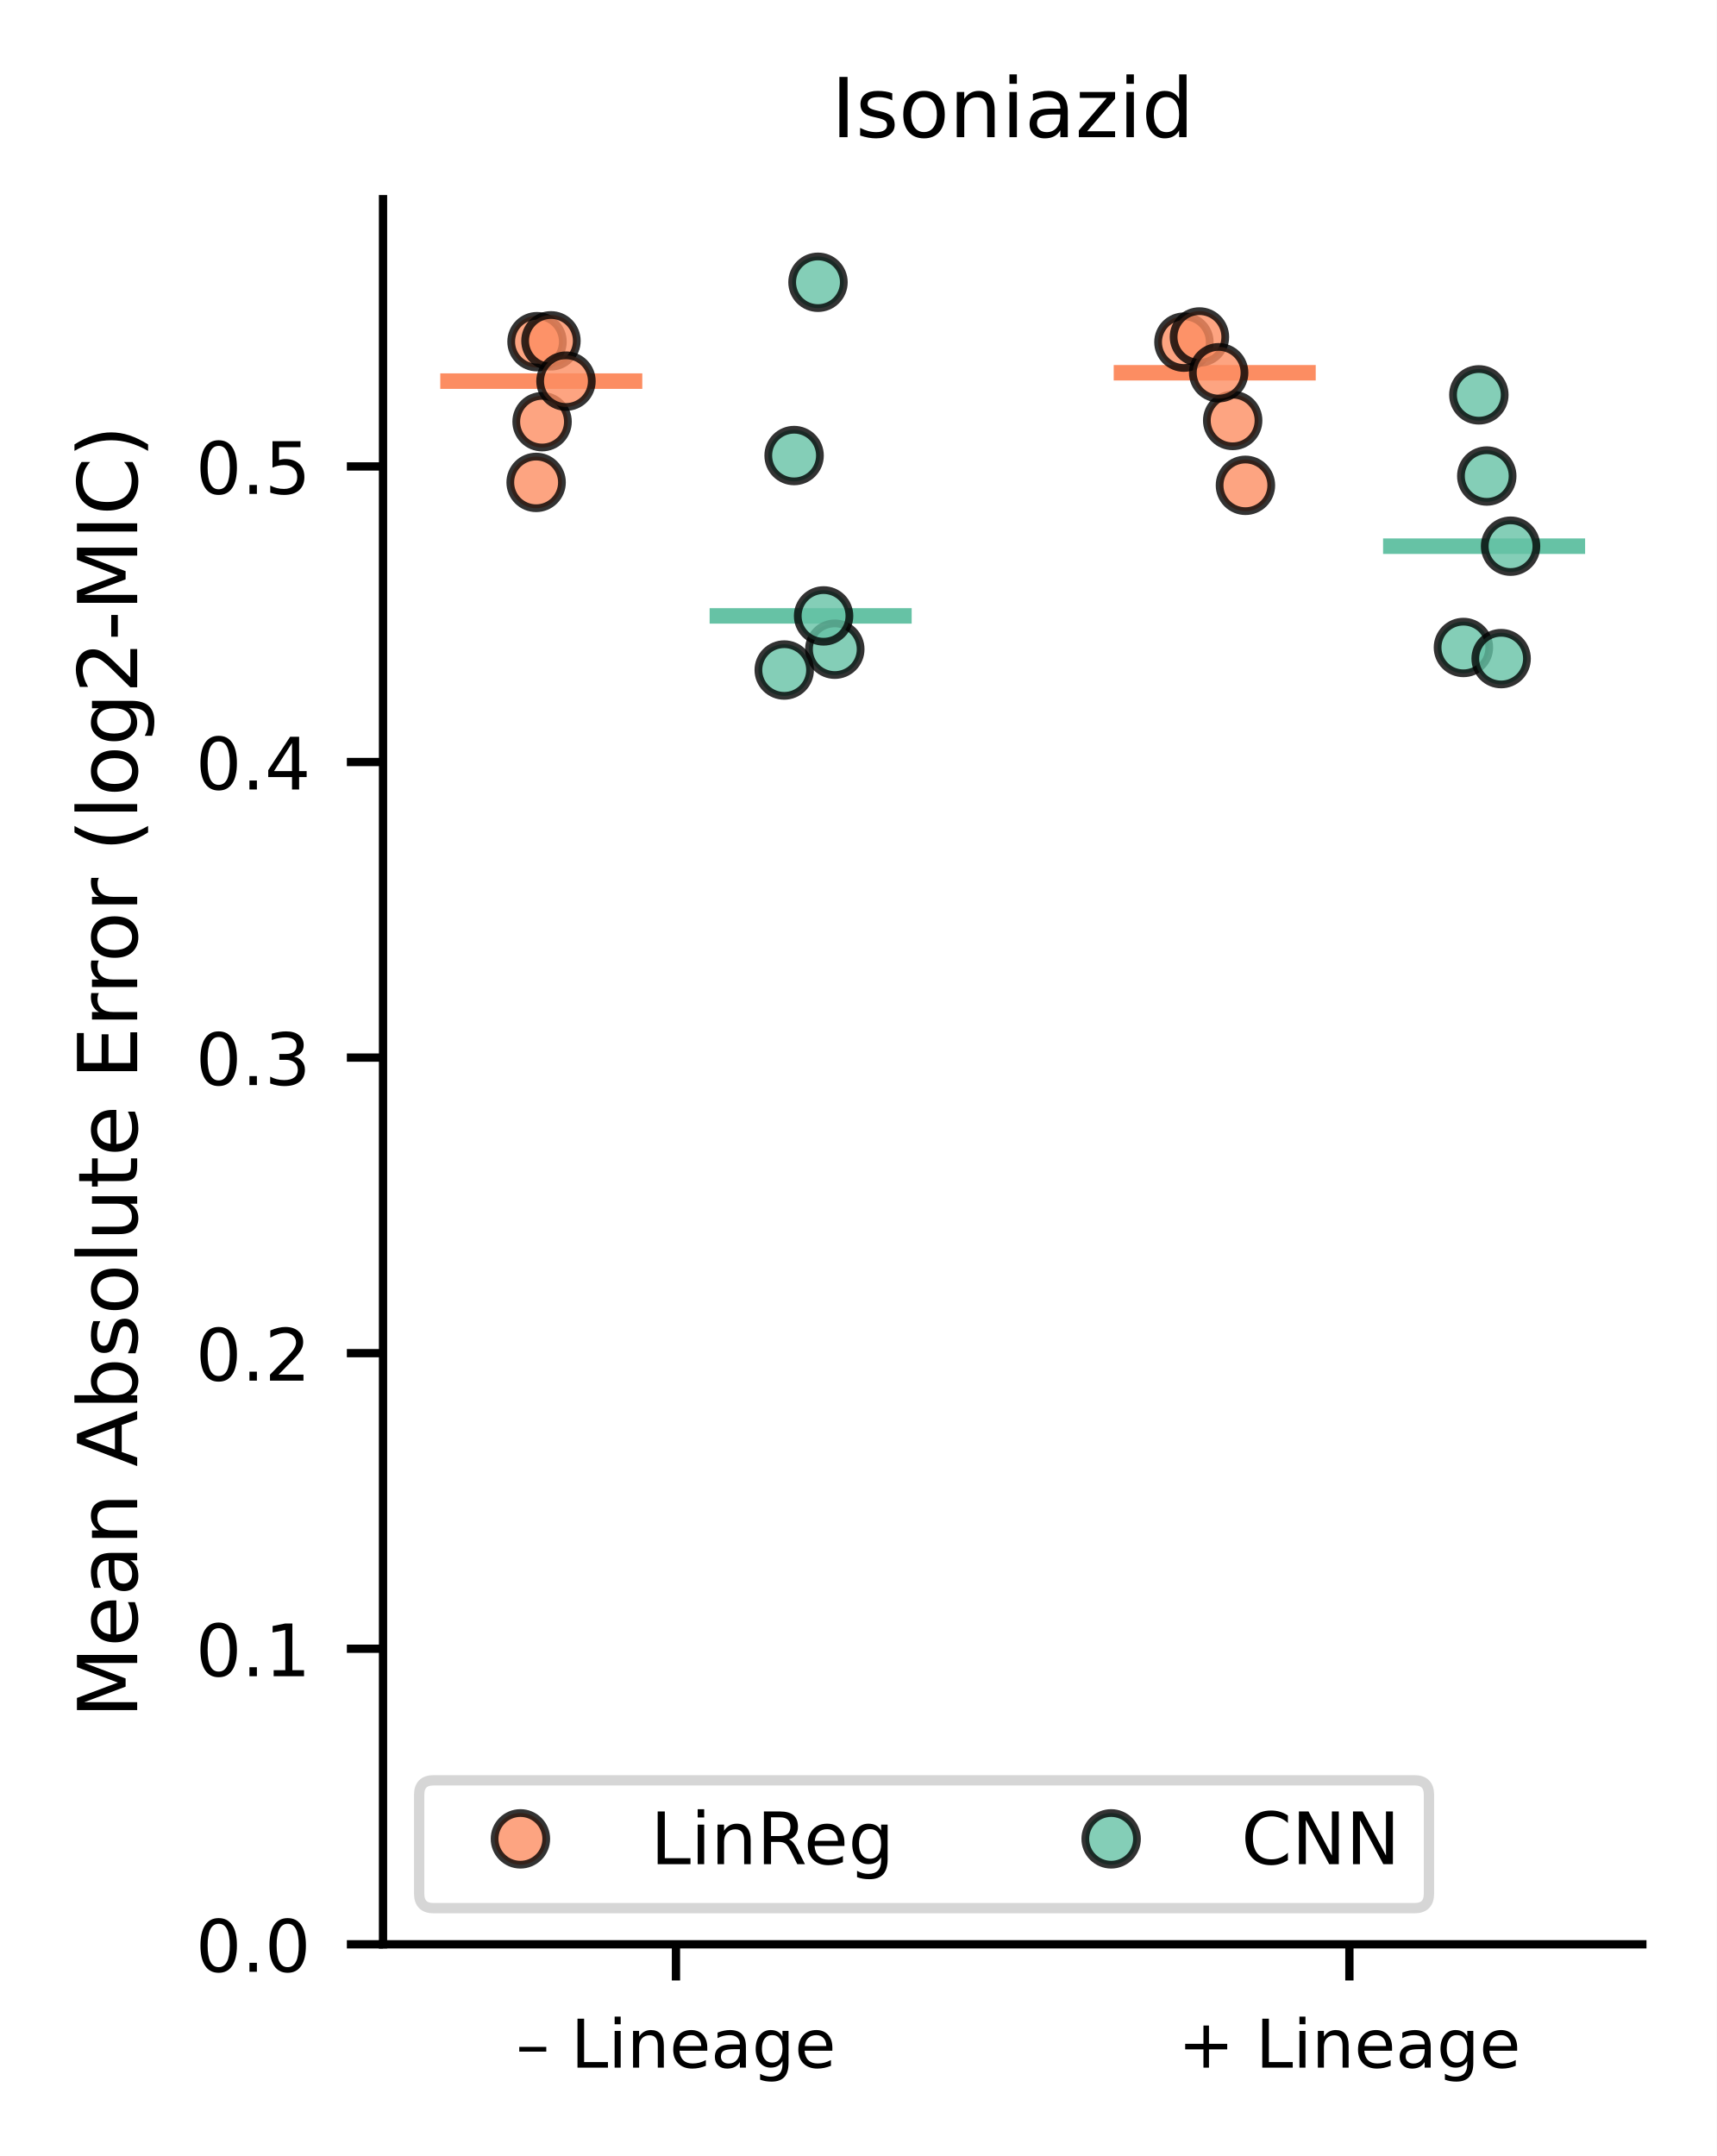
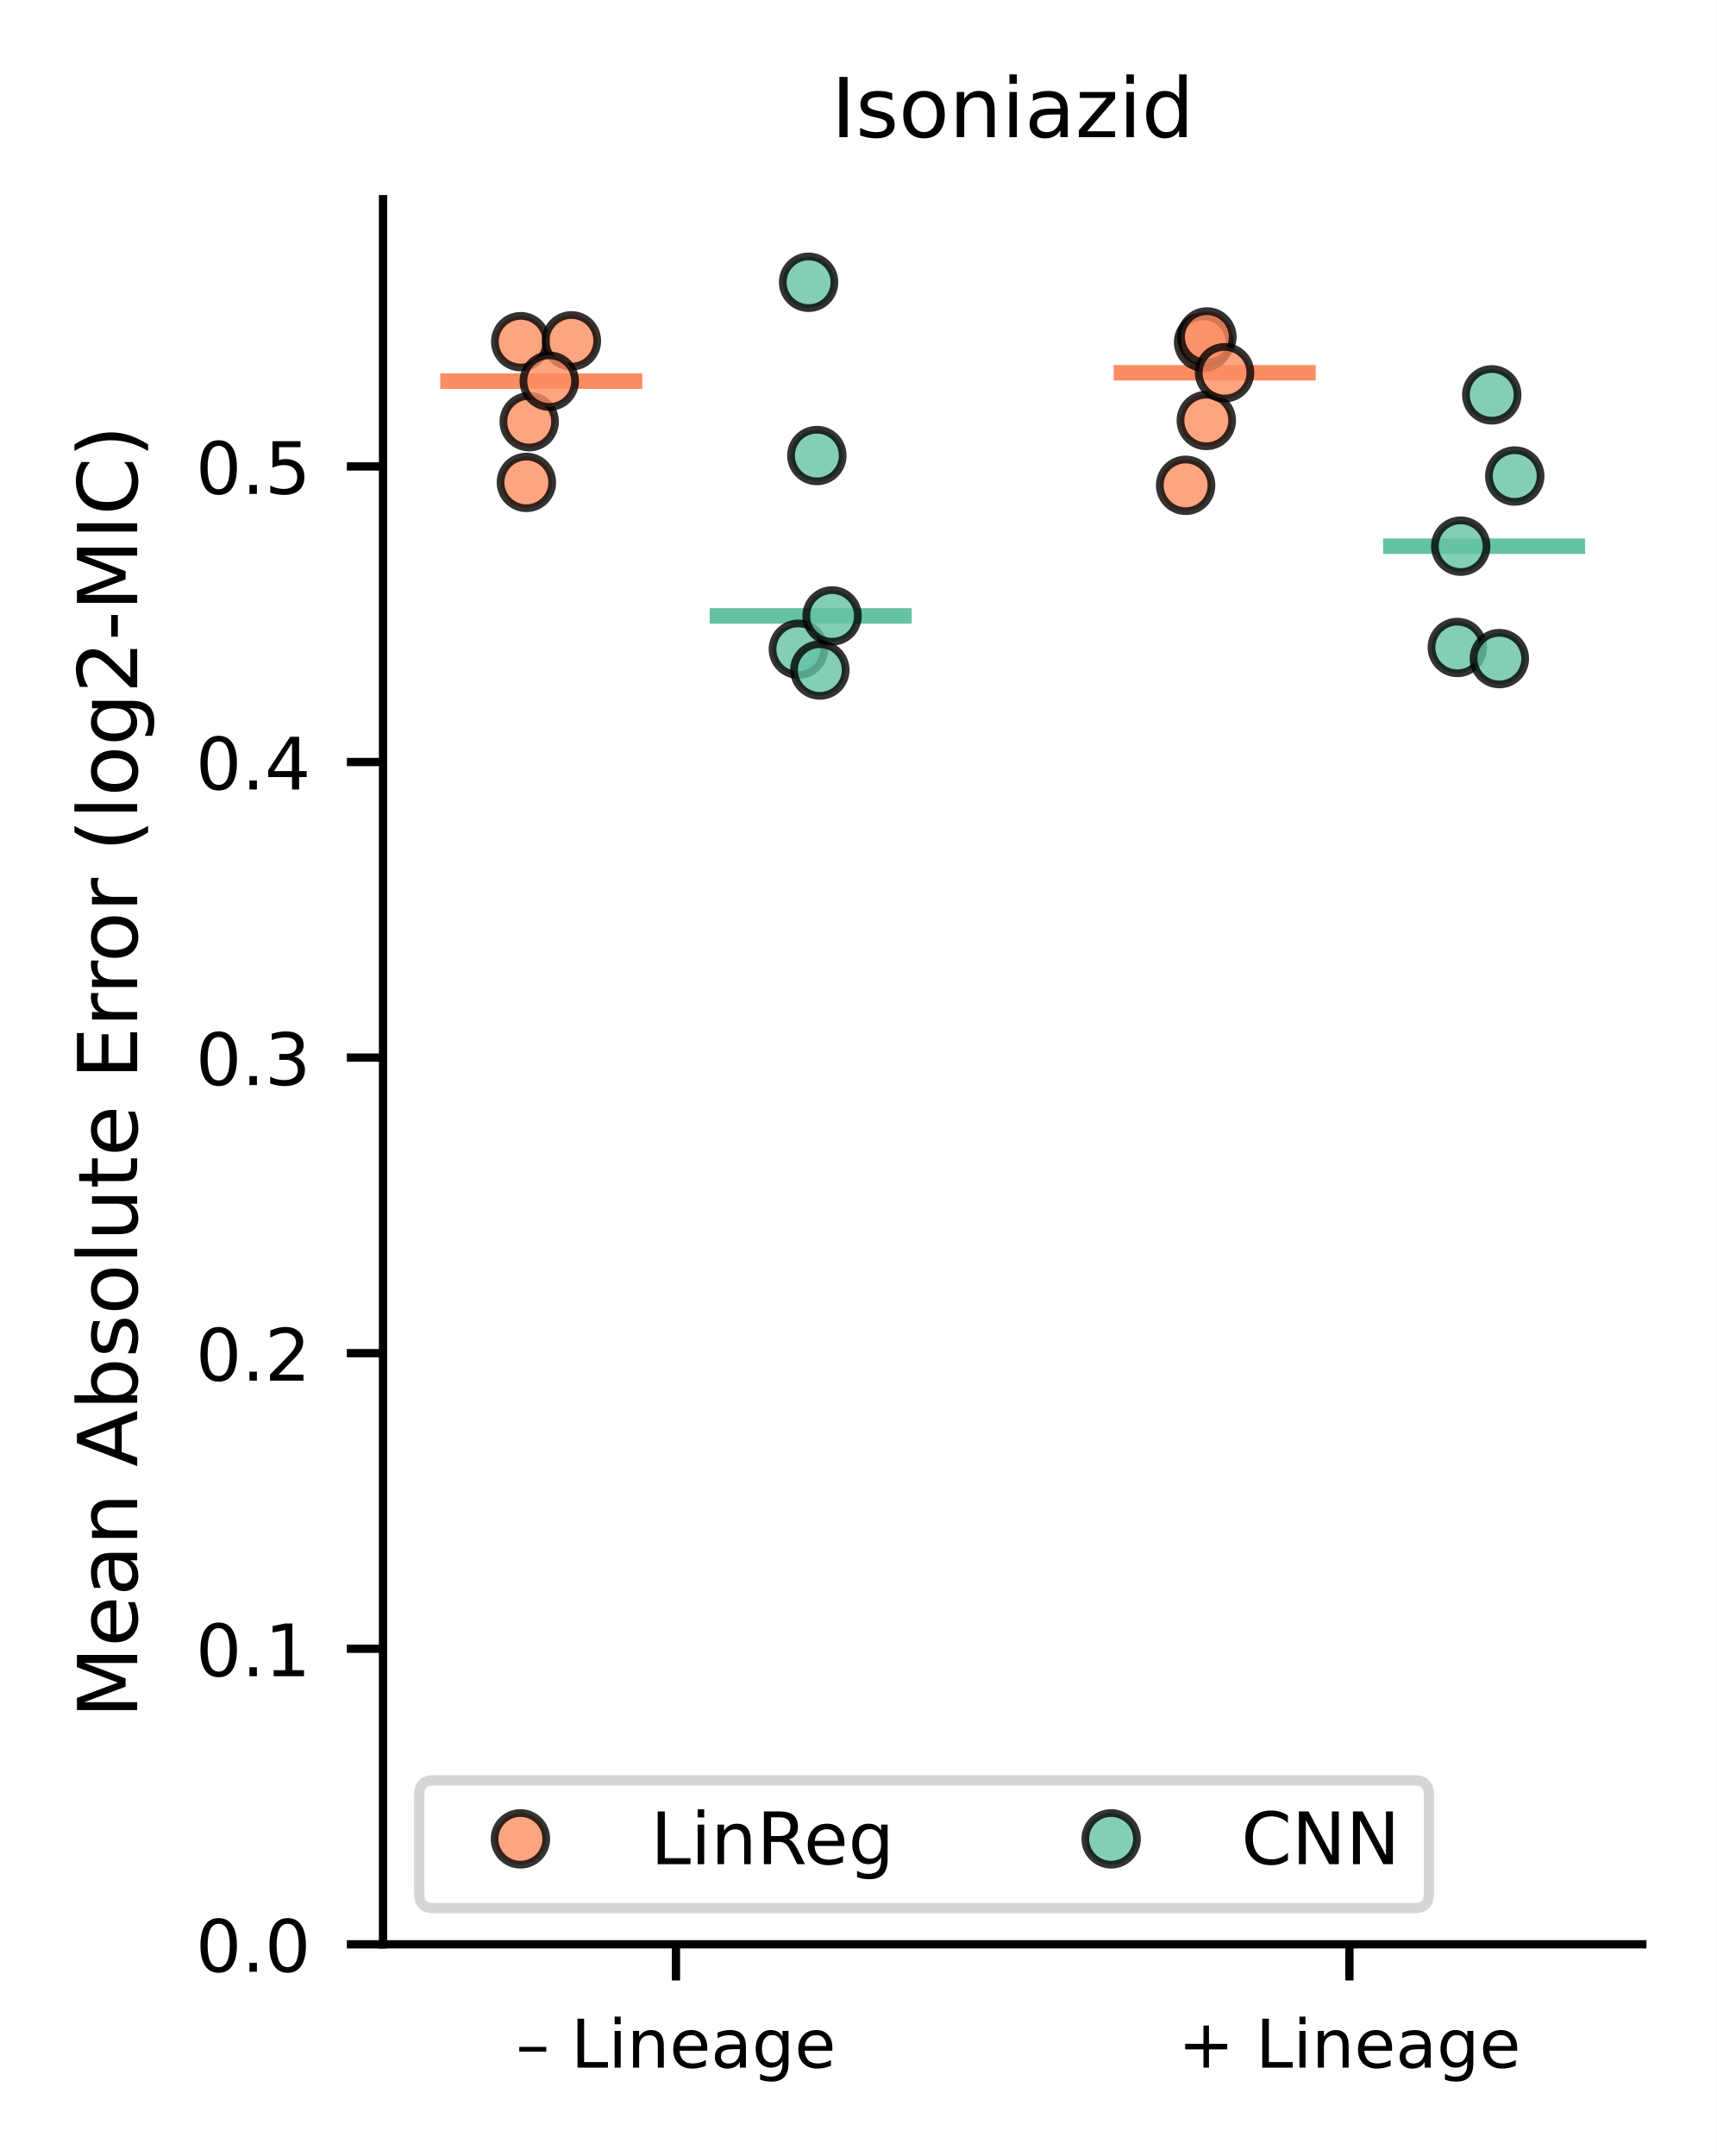
<svg xmlns="http://www.w3.org/2000/svg" xmlns:xlink="http://www.w3.org/1999/xlink" width="166.175pt" height="208.69pt" viewBox="0 0 166.175 208.69" version="1.1">
  <defs>
    <style type="text/css">*{stroke-linejoin: round; stroke-linecap: butt}</style>
  </defs>
  <g id="figure_1">
    <g id="patch_1">
      <path d="M 0 208.69  L 166.175 208.69  L 166.175 0  L 0 0  z " style="fill: #ffffff" />
    </g>
    <g id="axes_1">
      <g id="patch_2">
        <path d="M 37.075 188.199  L 158.975 188.199  L 158.975 19.279  L 37.075 19.279  z " style="fill: #ffffff" />
      </g>
      <g id="LineCollection_1">
-         <path d="M 42.616 36.892  L 62.172 36.892  " clip-path="url(#p551c1da8f1)" style="fill: none; stroke: #fc8d62; stroke-width: 1.5" />
+         <path d="M 42.616 36.892  L 62.172 36.892  " clip-path="url(#pb4fe19f882)" style="fill: none; stroke: #fc8d62; stroke-width: 1.5" />
      </g>
      <g id="LineCollection_2">
-         <path d="M 68.69 59.617  L 88.247 59.617  " clip-path="url(#p551c1da8f1)" style="fill: none; stroke: #66c2a5; stroke-width: 1.5" />
+         <path d="M 68.69 59.617  L 88.247 59.617  " clip-path="url(#pb4fe19f882)" style="fill: none; stroke: #66c2a5; stroke-width: 1.5" />
      </g>
      <g id="LineCollection_3">
-         <path d="M 107.803 36.08  L 127.359 36.08  " clip-path="url(#p551c1da8f1)" style="fill: none; stroke: #fc8d62; stroke-width: 1.5" />
+         <path d="M 107.803 36.08  L 127.359 36.08  " clip-path="url(#pb4fe19f882)" style="fill: none; stroke: #fc8d62; stroke-width: 1.5" />
      </g>
      <g id="LineCollection_4">
-         <path d="M 133.878 52.868  L 153.434 52.868  " clip-path="url(#p551c1da8f1)" style="fill: none; stroke: #66c2a5; stroke-width: 1.5" />
+         <path d="M 133.878 52.868  L 153.434 52.868  " clip-path="url(#pb4fe19f882)" style="fill: none; stroke: #66c2a5; stroke-width: 1.5" />
      </g>
      <g id="PathCollection_1">
        <defs>
-           <path id="C0_0_e439a854a3" d="M 0 2.5  C 0.663 2.5 1.299 2.237 1.768 1.768  C 2.237 1.299 2.5 0.663 2.5 -0  C 2.5 -0.663 2.237 -1.299 1.768 -1.768  C 1.299 -2.237 0.663 -2.5 0 -2.5  C -0.663 -2.5 -1.299 -2.237 -1.768 -1.768  C -2.237 -1.299 -2.5 -0.663 -2.5 0  C -2.5 0.663 -2.237 1.299 -1.768 1.768  C -1.299 2.237 -0.663 2.5 0 2.5  z " />
+           <path id="C0_0_d5e1fd88b9" d="M 0 2.5  C 0.663 2.5 1.299 2.237 1.768 1.768  C 2.237 1.299 2.5 0.663 2.5 -0  C 2.5 -0.663 2.237 -1.299 1.768 -1.768  C 1.299 -2.237 0.663 -2.5 0 -2.5  C -0.663 -2.5 -1.299 -2.237 -1.768 -1.768  C -2.237 -1.299 -2.5 -0.663 -2.5 0  C -2.5 0.663 -2.237 1.299 -1.768 1.768  C -1.299 2.237 -0.663 2.5 0 2.5  z " />
        </defs>
-         <g clip-path="url(#p551c1da8f1)">
-           <use xlink:href="#C0_0_e439a854a3" x="51.895" y="46.694" style="fill: #fc8d62; fill-opacity: 0.8; stroke: #000000; stroke-opacity: 0.8; stroke-width: 0.75" />
-         </g>
-         <g clip-path="url(#p551c1da8f1)">
-           <use xlink:href="#C0_0_e439a854a3" x="52.472" y="40.817" style="fill: #fc8d62; fill-opacity: 0.8; stroke: #000000; stroke-opacity: 0.8; stroke-width: 0.75" />
-         </g>
-         <g clip-path="url(#p551c1da8f1)">
-           <use xlink:href="#C0_0_e439a854a3" x="51.982" y="33.073" style="fill: #fc8d62; fill-opacity: 0.8; stroke: #000000; stroke-opacity: 0.8; stroke-width: 0.75" />
-         </g>
-         <g clip-path="url(#p551c1da8f1)">
-           <use xlink:href="#C0_0_e439a854a3" x="53.331" y="32.991" style="fill: #fc8d62; fill-opacity: 0.8; stroke: #000000; stroke-opacity: 0.8; stroke-width: 0.75" />
-         </g>
-         <g clip-path="url(#p551c1da8f1)">
-           <use xlink:href="#C0_0_e439a854a3" x="54.785" y="36.892" style="fill: #fc8d62; fill-opacity: 0.8; stroke: #000000; stroke-opacity: 0.8; stroke-width: 0.75" />
+         <g clip-path="url(#pb4fe19f882)">
+           <use xlink:href="#C0_0_d5e1fd88b9" x="50.952" y="46.694" style="fill: #fc8d62; fill-opacity: 0.8; stroke: #000000; stroke-opacity: 0.8; stroke-width: 0.75" />
+         </g>
+         <g clip-path="url(#pb4fe19f882)">
+           <use xlink:href="#C0_0_d5e1fd88b9" x="51.226" y="40.817" style="fill: #fc8d62; fill-opacity: 0.8; stroke: #000000; stroke-opacity: 0.8; stroke-width: 0.75" />
+         </g>
+         <g clip-path="url(#pb4fe19f882)">
+           <use xlink:href="#C0_0_d5e1fd88b9" x="50.404" y="33.073" style="fill: #fc8d62; fill-opacity: 0.8; stroke: #000000; stroke-opacity: 0.8; stroke-width: 0.75" />
+         </g>
+         <g clip-path="url(#pb4fe19f882)">
+           <use xlink:href="#C0_0_d5e1fd88b9" x="55.312" y="32.991" style="fill: #fc8d62; fill-opacity: 0.8; stroke: #000000; stroke-opacity: 0.8; stroke-width: 0.75" />
+         </g>
+         <g clip-path="url(#pb4fe19f882)">
+           <use xlink:href="#C0_0_d5e1fd88b9" x="53.168" y="36.892" style="fill: #fc8d62; fill-opacity: 0.8; stroke: #000000; stroke-opacity: 0.8; stroke-width: 0.75" />
        </g>
      </g>
      <g id="PathCollection_2">
        <defs>
-           <path id="C1_0_87716792f3" d="M 0 2.5  C 0.663 2.5 1.299 2.237 1.768 1.768  C 2.237 1.299 2.5 0.663 2.5 -0  C 2.5 -0.663 2.237 -1.299 1.768 -1.768  C 1.299 -2.237 0.663 -2.5 0 -2.5  C -0.663 -2.5 -1.299 -2.237 -1.768 -1.768  C -2.237 -1.299 -2.5 -0.663 -2.5 0  C -2.5 0.663 -2.237 1.299 -1.768 1.768  C -1.299 2.237 -0.663 2.5 0 2.5  z " />
+           <path id="C1_0_6cdd654dc3" d="M 0 2.5  C 0.663 2.5 1.299 2.237 1.768 1.768  C 2.237 1.299 2.5 0.663 2.5 -0  C 2.5 -0.663 2.237 -1.299 1.768 -1.768  C 1.299 -2.237 0.663 -2.5 0 -2.5  C -0.663 -2.5 -1.299 -2.237 -1.768 -1.768  C -2.237 -1.299 -2.5 -0.663 -2.5 0  C -2.5 0.663 -2.237 1.299 -1.768 1.768  C -1.299 2.237 -0.663 2.5 0 2.5  z " />
        </defs>
-         <g clip-path="url(#p551c1da8f1)">
-           <use xlink:href="#C1_0_87716792f3" x="80.807" y="62.841" style="fill: #66c2a5; fill-opacity: 0.8; stroke: #000000; stroke-opacity: 0.8; stroke-width: 0.75" />
-         </g>
-         <g clip-path="url(#p551c1da8f1)">
-           <use xlink:href="#C1_0_87716792f3" x="79.721" y="59.617" style="fill: #66c2a5; fill-opacity: 0.8; stroke: #000000; stroke-opacity: 0.8; stroke-width: 0.75" />
-         </g>
-         <g clip-path="url(#p551c1da8f1)">
-           <use xlink:href="#C1_0_87716792f3" x="76.867" y="44.095" style="fill: #66c2a5; fill-opacity: 0.8; stroke: #000000; stroke-opacity: 0.8; stroke-width: 0.75" />
-         </g>
-         <g clip-path="url(#p551c1da8f1)">
-           <use xlink:href="#C1_0_87716792f3" x="75.911" y="64.855" style="fill: #66c2a5; fill-opacity: 0.8; stroke: #000000; stroke-opacity: 0.8; stroke-width: 0.75" />
-         </g>
-         <g clip-path="url(#p551c1da8f1)">
-           <use xlink:href="#C1_0_87716792f3" x="79.179" y="27.323" style="fill: #66c2a5; fill-opacity: 0.8; stroke: #000000; stroke-opacity: 0.8; stroke-width: 0.75" />
+         <g clip-path="url(#pb4fe19f882)">
+           <use xlink:href="#C1_0_6cdd654dc3" x="77.28" y="62.841" style="fill: #66c2a5; fill-opacity: 0.8; stroke: #000000; stroke-opacity: 0.8; stroke-width: 0.75" />
+         </g>
+         <g clip-path="url(#pb4fe19f882)">
+           <use xlink:href="#C1_0_6cdd654dc3" x="80.544" y="59.617" style="fill: #66c2a5; fill-opacity: 0.8; stroke: #000000; stroke-opacity: 0.8; stroke-width: 0.75" />
+         </g>
+         <g clip-path="url(#pb4fe19f882)">
+           <use xlink:href="#C1_0_6cdd654dc3" x="79.07" y="44.095" style="fill: #66c2a5; fill-opacity: 0.8; stroke: #000000; stroke-opacity: 0.8; stroke-width: 0.75" />
+         </g>
+         <g clip-path="url(#pb4fe19f882)">
+           <use xlink:href="#C1_0_6cdd654dc3" x="79.356" y="64.855" style="fill: #66c2a5; fill-opacity: 0.8; stroke: #000000; stroke-opacity: 0.8; stroke-width: 0.75" />
+         </g>
+         <g clip-path="url(#pb4fe19f882)">
+           <use xlink:href="#C1_0_6cdd654dc3" x="78.271" y="27.323" style="fill: #66c2a5; fill-opacity: 0.8; stroke: #000000; stroke-opacity: 0.8; stroke-width: 0.75" />
        </g>
      </g>
      <g id="PathCollection_3">
        <defs>
-           <path id="C2_0_23faf24c37" d="M 0 2.5  C 0.663 2.5 1.299 2.237 1.768 1.768  C 2.237 1.299 2.5 0.663 2.5 -0  C 2.5 -0.663 2.237 -1.299 1.768 -1.768  C 1.299 -2.237 0.663 -2.5 0 -2.5  C -0.663 -2.5 -1.299 -2.237 -1.768 -1.768  C -2.237 -1.299 -2.5 -0.663 -2.5 0  C -2.5 0.663 -2.237 1.299 -1.768 1.768  C -1.299 2.237 -0.663 2.5 0 2.5  z " />
+           <path id="C2_0_47cf0b08aa" d="M 0 2.5  C 0.663 2.5 1.299 2.237 1.768 1.768  C 2.237 1.299 2.5 0.663 2.5 -0  C 2.5 -0.663 2.237 -1.299 1.768 -1.768  C 1.299 -2.237 0.663 -2.5 0 -2.5  C -0.663 -2.5 -1.299 -2.237 -1.768 -1.768  C -2.237 -1.299 -2.5 -0.663 -2.5 0  C -2.5 0.663 -2.237 1.299 -1.768 1.768  C -1.299 2.237 -0.663 2.5 0 2.5  z " />
        </defs>
-         <g clip-path="url(#p551c1da8f1)">
-           <use xlink:href="#C2_0_23faf24c37" x="120.554" y="46.978" style="fill: #fc8d62; fill-opacity: 0.8; stroke: #000000; stroke-opacity: 0.8; stroke-width: 0.75" />
-         </g>
-         <g clip-path="url(#p551c1da8f1)">
-           <use xlink:href="#C2_0_23faf24c37" x="119.32" y="40.699" style="fill: #fc8d62; fill-opacity: 0.8; stroke: #000000; stroke-opacity: 0.8; stroke-width: 0.75" />
-         </g>
-         <g clip-path="url(#p551c1da8f1)">
-           <use xlink:href="#C2_0_23faf24c37" x="114.6" y="33.118" style="fill: #fc8d62; fill-opacity: 0.8; stroke: #000000; stroke-opacity: 0.8; stroke-width: 0.75" />
-         </g>
-         <g clip-path="url(#p551c1da8f1)">
-           <use xlink:href="#C2_0_23faf24c37" x="116.102" y="32.617" style="fill: #fc8d62; fill-opacity: 0.8; stroke: #000000; stroke-opacity: 0.8; stroke-width: 0.75" />
-         </g>
-         <g clip-path="url(#p551c1da8f1)">
-           <use xlink:href="#C2_0_23faf24c37" x="117.963" y="36.08" style="fill: #fc8d62; fill-opacity: 0.8; stroke: #000000; stroke-opacity: 0.8; stroke-width: 0.75" />
+         <g clip-path="url(#pb4fe19f882)">
+           <use xlink:href="#C2_0_47cf0b08aa" x="114.766" y="46.978" style="fill: #fc8d62; fill-opacity: 0.8; stroke: #000000; stroke-opacity: 0.8; stroke-width: 0.75" />
+         </g>
+         <g clip-path="url(#pb4fe19f882)">
+           <use xlink:href="#C2_0_47cf0b08aa" x="116.767" y="40.699" style="fill: #fc8d62; fill-opacity: 0.8; stroke: #000000; stroke-opacity: 0.8; stroke-width: 0.75" />
+         </g>
+         <g clip-path="url(#pb4fe19f882)">
+           <use xlink:href="#C2_0_47cf0b08aa" x="116.503" y="33.118" style="fill: #fc8d62; fill-opacity: 0.8; stroke: #000000; stroke-opacity: 0.8; stroke-width: 0.75" />
+         </g>
+         <g clip-path="url(#pb4fe19f882)">
+           <use xlink:href="#C2_0_47cf0b08aa" x="116.823" y="32.617" style="fill: #fc8d62; fill-opacity: 0.8; stroke: #000000; stroke-opacity: 0.8; stroke-width: 0.75" />
+         </g>
+         <g clip-path="url(#pb4fe19f882)">
+           <use xlink:href="#C2_0_47cf0b08aa" x="118.534" y="36.08" style="fill: #fc8d62; fill-opacity: 0.8; stroke: #000000; stroke-opacity: 0.8; stroke-width: 0.75" />
        </g>
      </g>
      <g id="PathCollection_4">
        <defs>
-           <path id="C3_0_b554510a03" d="M 0 2.5  C 0.663 2.5 1.299 2.237 1.768 1.768  C 2.237 1.299 2.5 0.663 2.5 -0  C 2.5 -0.663 2.237 -1.299 1.768 -1.768  C 1.299 -2.237 0.663 -2.5 0 -2.5  C -0.663 -2.5 -1.299 -2.237 -1.768 -1.768  C -2.237 -1.299 -2.5 -0.663 -2.5 0  C -2.5 0.663 -2.237 1.299 -1.768 1.768  C -1.299 2.237 -0.663 2.5 0 2.5  z " />
+           <path id="C3_0_1cb27cb86a" d="M 0 2.5  C 0.663 2.5 1.299 2.237 1.768 1.768  C 2.237 1.299 2.5 0.663 2.5 -0  C 2.5 -0.663 2.237 -1.299 1.768 -1.768  C 1.299 -2.237 0.663 -2.5 0 -2.5  C -0.663 -2.5 -1.299 -2.237 -1.768 -1.768  C -2.237 -1.299 -2.5 -0.663 -2.5 0  C -2.5 0.663 -2.237 1.299 -1.768 1.768  C -1.299 2.237 -0.663 2.5 0 2.5  z " />
        </defs>
-         <g clip-path="url(#p551c1da8f1)">
-           <use xlink:href="#C3_0_b554510a03" x="141.655" y="62.673" style="fill: #66c2a5; fill-opacity: 0.8; stroke: #000000; stroke-opacity: 0.8; stroke-width: 0.75" />
-         </g>
-         <g clip-path="url(#p551c1da8f1)">
-           <use xlink:href="#C3_0_b554510a03" x="145.305" y="63.751" style="fill: #66c2a5; fill-opacity: 0.8; stroke: #000000; stroke-opacity: 0.8; stroke-width: 0.75" />
-         </g>
-         <g clip-path="url(#p551c1da8f1)">
-           <use xlink:href="#C3_0_b554510a03" x="143.915" y="46.077" style="fill: #66c2a5; fill-opacity: 0.8; stroke: #000000; stroke-opacity: 0.8; stroke-width: 0.75" />
-         </g>
-         <g clip-path="url(#p551c1da8f1)">
-           <use xlink:href="#C3_0_b554510a03" x="146.219" y="52.868" style="fill: #66c2a5; fill-opacity: 0.8; stroke: #000000; stroke-opacity: 0.8; stroke-width: 0.75" />
-         </g>
-         <g clip-path="url(#p551c1da8f1)">
-           <use xlink:href="#C3_0_b554510a03" x="143.149" y="38.221" style="fill: #66c2a5; fill-opacity: 0.8; stroke: #000000; stroke-opacity: 0.8; stroke-width: 0.75" />
+         <g clip-path="url(#pb4fe19f882)">
+           <use xlink:href="#C3_0_1cb27cb86a" x="141.065" y="62.673" style="fill: #66c2a5; fill-opacity: 0.8; stroke: #000000; stroke-opacity: 0.8; stroke-width: 0.75" />
+         </g>
+         <g clip-path="url(#pb4fe19f882)">
+           <use xlink:href="#C3_0_1cb27cb86a" x="145.133" y="63.751" style="fill: #66c2a5; fill-opacity: 0.8; stroke: #000000; stroke-opacity: 0.8; stroke-width: 0.75" />
+         </g>
+         <g clip-path="url(#pb4fe19f882)">
+           <use xlink:href="#C3_0_1cb27cb86a" x="146.623" y="46.077" style="fill: #66c2a5; fill-opacity: 0.8; stroke: #000000; stroke-opacity: 0.8; stroke-width: 0.75" />
+         </g>
+         <g clip-path="url(#pb4fe19f882)">
+           <use xlink:href="#C3_0_1cb27cb86a" x="141.392" y="52.868" style="fill: #66c2a5; fill-opacity: 0.8; stroke: #000000; stroke-opacity: 0.8; stroke-width: 0.75" />
+         </g>
+         <g clip-path="url(#pb4fe19f882)">
+           <use xlink:href="#C3_0_1cb27cb86a" x="144.399" y="38.221" style="fill: #66c2a5; fill-opacity: 0.8; stroke: #000000; stroke-opacity: 0.8; stroke-width: 0.75" />
        </g>
      </g>
      <g id="line2d_1" />
      <g id="line2d_2" />
      <g id="matplotlib.axis_1">
        <g id="xtick_1">
          <g id="line2d_3">
            <defs>
-               <path id="m55af70cb10" d="M 0 0  L 0 3.5  " style="stroke: #000000; stroke-width: 0.8" />
-             </defs>
-             <g>
-               <use xlink:href="#m55af70cb10" x="65.431" y="188.199" style="stroke: #000000; stroke-width: 0.8" />
+               <path id="m0620a6516c" d="M 0 0  L 0 3.5  " style="stroke: #000000; stroke-width: 0.8" />
+             </defs>
+             <g>
+               <use xlink:href="#m0620a6516c" x="65.431" y="188.199" style="stroke: #000000; stroke-width: 0.8" />
            </g>
          </g>
          <g id="text_1">
            <g transform="translate(49.94536 200.1377) scale(0.065 -0.065)">
              <defs>
                <path id="DejaVuSans-2013" d="M 313 1978  L 2888 1978  L 2888 1528  L 313 1528  L 313 1978  z " transform="scale(0.015625)" />
                <path id="DejaVuSans-20" transform="scale(0.015625)" />
                <path id="DejaVuSans-4c" d="M 628 4666  L 1259 4666  L 1259 531  L 3531 531  L 3531 0  L 628 0  L 628 4666  z " transform="scale(0.015625)" />
                <path id="DejaVuSans-69" d="M 603 3500  L 1178 3500  L 1178 0  L 603 0  L 603 3500  z M 603 4863  L 1178 4863  L 1178 4134  L 603 4134  L 603 4863  z " transform="scale(0.015625)" />
                <path id="DejaVuSans-6e" d="M 3513 2113  L 3513 0  L 2938 0  L 2938 2094  Q 2938 2591 2744 2837  Q 2550 3084 2163 3084  Q 1697 3084 1428 2787  Q 1159 2491 1159 1978  L 1159 0  L 581 0  L 581 3500  L 1159 3500  L 1159 2956  Q 1366 3272 1645 3428  Q 1925 3584 2291 3584  Q 2894 3584 3203 3211  Q 3513 2838 3513 2113  z " transform="scale(0.015625)" />
                <path id="DejaVuSans-65" d="M 3597 1894  L 3597 1613  L 953 1613  Q 991 1019 1311 708  Q 1631 397 2203 397  Q 2534 397 2845 478  Q 3156 559 3463 722  L 3463 178  Q 3153 47 2828 -22  Q 2503 -91 2169 -91  Q 1331 -91 842 396  Q 353 884 353 1716  Q 353 2575 817 3079  Q 1281 3584 2069 3584  Q 2775 3584 3186 3129  Q 3597 2675 3597 1894  z M 3022 2063  Q 3016 2534 2758 2815  Q 2500 3097 2075 3097  Q 1594 3097 1305 2825  Q 1016 2553 972 2059  L 3022 2063  z " transform="scale(0.015625)" />
                <path id="DejaVuSans-61" d="M 2194 1759  Q 1497 1759 1228 1600  Q 959 1441 959 1056  Q 959 750 1161 570  Q 1363 391 1709 391  Q 2188 391 2477 730  Q 2766 1069 2766 1631  L 2766 1759  L 2194 1759  z M 3341 1997  L 3341 0  L 2766 0  L 2766 531  Q 2569 213 2275 61  Q 1981 -91 1556 -91  Q 1019 -91 701 211  Q 384 513 384 1019  Q 384 1609 779 1909  Q 1175 2209 1959 2209  L 2766 2209  L 2766 2266  Q 2766 2663 2505 2880  Q 2244 3097 1772 3097  Q 1472 3097 1187 3025  Q 903 2953 641 2809  L 641 3341  Q 956 3463 1253 3523  Q 1550 3584 1831 3584  Q 2591 3584 2966 3190  Q 3341 2797 3341 1997  z " transform="scale(0.015625)" />
                <path id="DejaVuSans-67" d="M 2906 1791  Q 2906 2416 2648 2759  Q 2391 3103 1925 3103  Q 1463 3103 1205 2759  Q 947 2416 947 1791  Q 947 1169 1205 825  Q 1463 481 1925 481  Q 2391 481 2648 825  Q 2906 1169 2906 1791  z M 3481 434  Q 3481 -459 3084 -895  Q 2688 -1331 1869 -1331  Q 1566 -1331 1297 -1286  Q 1028 -1241 775 -1147  L 775 -588  Q 1028 -725 1275 -790  Q 1522 -856 1778 -856  Q 2344 -856 2625 -561  Q 2906 -266 2906 331  L 2906 616  Q 2728 306 2450 153  Q 2172 0 1784 0  Q 1141 0 747 490  Q 353 981 353 1791  Q 353 2603 747 3093  Q 1141 3584 1784 3584  Q 2172 3584 2450 3431  Q 2728 3278 2906 2969  L 2906 3500  L 3481 3500  L 3481 434  z " transform="scale(0.015625)" />
              </defs>
              <use xlink:href="#DejaVuSans-2013" />
              <use xlink:href="#DejaVuSans-20" x="50" />
              <use xlink:href="#DejaVuSans-4c" x="81.787" />
              <use xlink:href="#DejaVuSans-69" x="137.5" />
              <use xlink:href="#DejaVuSans-6e" x="165.283" />
              <use xlink:href="#DejaVuSans-65" x="228.662" />
              <use xlink:href="#DejaVuSans-61" x="290.186" />
              <use xlink:href="#DejaVuSans-67" x="351.465" />
              <use xlink:href="#DejaVuSans-65" x="414.941" />
            </g>
          </g>
        </g>
        <g id="xtick_2">
          <g id="line2d_4">
            <g>
-               <use xlink:href="#m55af70cb10" x="130.618" y="188.199" style="stroke: #000000; stroke-width: 0.8" />
+               <use xlink:href="#m0620a6516c" x="130.618" y="188.199" style="stroke: #000000; stroke-width: 0.8" />
            </g>
          </g>
          <g id="text_2">
            <g transform="translate(114.0341 200.1377) scale(0.065 -0.065)">
              <defs>
                <path id="DejaVuSans-2b" d="M 2944 4013  L 2944 2272  L 4684 2272  L 4684 1741  L 2944 1741  L 2944 0  L 2419 0  L 2419 1741  L 678 1741  L 678 2272  L 2419 2272  L 2419 4013  L 2944 4013  z " transform="scale(0.015625)" />
              </defs>
              <use xlink:href="#DejaVuSans-2b" />
              <use xlink:href="#DejaVuSans-20" x="83.789" />
              <use xlink:href="#DejaVuSans-4c" x="115.576" />
              <use xlink:href="#DejaVuSans-69" x="171.289" />
              <use xlink:href="#DejaVuSans-6e" x="199.072" />
              <use xlink:href="#DejaVuSans-65" x="262.451" />
              <use xlink:href="#DejaVuSans-61" x="323.975" />
              <use xlink:href="#DejaVuSans-67" x="385.254" />
              <use xlink:href="#DejaVuSans-65" x="448.73" />
            </g>
          </g>
        </g>
      </g>
      <g id="matplotlib.axis_2">
        <g id="ytick_1">
          <g id="line2d_5">
            <defs>
-               <path id="mb317b4f66f" d="M 0 0  L -3.5 0  " style="stroke: #000000; stroke-width: 0.8" />
-             </defs>
-             <g>
-               <use xlink:href="#mb317b4f66f" x="37.075" y="188.199" style="stroke: #000000; stroke-width: 0.8" />
+               <path id="m45ae897f73" d="M 0 0  L -3.5 0  " style="stroke: #000000; stroke-width: 0.8" />
+             </defs>
+             <g>
+               <use xlink:href="#m45ae897f73" x="37.075" y="188.199" style="stroke: #000000; stroke-width: 0.8" />
            </g>
          </g>
          <g id="text_3">
            <g transform="translate(18.9425 190.8582) scale(0.07 -0.07)">
              <defs>
                <path id="DejaVuSans-30" d="M 2034 4250  Q 1547 4250 1301 3770  Q 1056 3291 1056 2328  Q 1056 1369 1301 889  Q 1547 409 2034 409  Q 2525 409 2770 889  Q 3016 1369 3016 2328  Q 3016 3291 2770 3770  Q 2525 4250 2034 4250  z M 2034 4750  Q 2819 4750 3233 4129  Q 3647 3509 3647 2328  Q 3647 1150 3233 529  Q 2819 -91 2034 -91  Q 1250 -91 836 529  Q 422 1150 422 2328  Q 422 3509 836 4129  Q 1250 4750 2034 4750  z " transform="scale(0.015625)" />
                <path id="DejaVuSans-2e" d="M 684 794  L 1344 794  L 1344 0  L 684 0  L 684 794  z " transform="scale(0.015625)" />
              </defs>
              <use xlink:href="#DejaVuSans-30" />
              <use xlink:href="#DejaVuSans-2e" x="63.623" />
              <use xlink:href="#DejaVuSans-30" x="95.41" />
            </g>
          </g>
        </g>
        <g id="ytick_2">
          <g id="line2d_6">
            <g>
-               <use xlink:href="#mb317b4f66f" x="37.075" y="159.589" style="stroke: #000000; stroke-width: 0.8" />
+               <use xlink:href="#m45ae897f73" x="37.075" y="159.589" style="stroke: #000000; stroke-width: 0.8" />
            </g>
          </g>
          <g id="text_4">
            <g transform="translate(18.9425 162.2482) scale(0.07 -0.07)">
              <defs>
                <path id="DejaVuSans-31" d="M 794 531  L 1825 531  L 1825 4091  L 703 3866  L 703 4441  L 1819 4666  L 2450 4666  L 2450 531  L 3481 531  L 3481 0  L 794 0  L 794 531  z " transform="scale(0.015625)" />
              </defs>
              <use xlink:href="#DejaVuSans-30" />
              <use xlink:href="#DejaVuSans-2e" x="63.623" />
              <use xlink:href="#DejaVuSans-31" x="95.41" />
            </g>
          </g>
        </g>
        <g id="ytick_3">
          <g id="line2d_7">
            <g>
-               <use xlink:href="#mb317b4f66f" x="37.075" y="130.979" style="stroke: #000000; stroke-width: 0.8" />
+               <use xlink:href="#m45ae897f73" x="37.075" y="130.979" style="stroke: #000000; stroke-width: 0.8" />
            </g>
          </g>
          <g id="text_5">
            <g transform="translate(18.9425 133.6381) scale(0.07 -0.07)">
              <defs>
                <path id="DejaVuSans-32" d="M 1228 531  L 3431 531  L 3431 0  L 469 0  L 469 531  Q 828 903 1448 1529  Q 2069 2156 2228 2338  Q 2531 2678 2651 2914  Q 2772 3150 2772 3378  Q 2772 3750 2511 3984  Q 2250 4219 1831 4219  Q 1534 4219 1204 4116  Q 875 4013 500 3803  L 500 4441  Q 881 4594 1212 4672  Q 1544 4750 1819 4750  Q 2544 4750 2975 4387  Q 3406 4025 3406 3419  Q 3406 3131 3298 2873  Q 3191 2616 2906 2266  Q 2828 2175 2409 1742  Q 1991 1309 1228 531  z " transform="scale(0.015625)" />
              </defs>
              <use xlink:href="#DejaVuSans-30" />
              <use xlink:href="#DejaVuSans-2e" x="63.623" />
              <use xlink:href="#DejaVuSans-32" x="95.41" />
            </g>
          </g>
        </g>
        <g id="ytick_4">
          <g id="line2d_8">
            <g>
-               <use xlink:href="#mb317b4f66f" x="37.075" y="102.369" style="stroke: #000000; stroke-width: 0.8" />
+               <use xlink:href="#m45ae897f73" x="37.075" y="102.369" style="stroke: #000000; stroke-width: 0.8" />
            </g>
          </g>
          <g id="text_6">
            <g transform="translate(18.9425 105.0281) scale(0.07 -0.07)">
              <defs>
                <path id="DejaVuSans-33" d="M 2597 2516  Q 3050 2419 3304 2112  Q 3559 1806 3559 1356  Q 3559 666 3084 287  Q 2609 -91 1734 -91  Q 1441 -91 1130 -33  Q 819 25 488 141  L 488 750  Q 750 597 1062 519  Q 1375 441 1716 441  Q 2309 441 2620 675  Q 2931 909 2931 1356  Q 2931 1769 2642 2001  Q 2353 2234 1838 2234  L 1294 2234  L 1294 2753  L 1863 2753  Q 2328 2753 2575 2939  Q 2822 3125 2822 3475  Q 2822 3834 2567 4026  Q 2313 4219 1838 4219  Q 1578 4219 1281 4162  Q 984 4106 628 3988  L 628 4550  Q 988 4650 1302 4700  Q 1616 4750 1894 4750  Q 2613 4750 3031 4423  Q 3450 4097 3450 3541  Q 3450 3153 3228 2886  Q 3006 2619 2597 2516  z " transform="scale(0.015625)" />
              </defs>
              <use xlink:href="#DejaVuSans-30" />
              <use xlink:href="#DejaVuSans-2e" x="63.623" />
              <use xlink:href="#DejaVuSans-33" x="95.41" />
            </g>
          </g>
        </g>
        <g id="ytick_5">
          <g id="line2d_9">
            <g>
-               <use xlink:href="#mb317b4f66f" x="37.075" y="73.759" style="stroke: #000000; stroke-width: 0.8" />
+               <use xlink:href="#m45ae897f73" x="37.075" y="73.759" style="stroke: #000000; stroke-width: 0.8" />
            </g>
          </g>
          <g id="text_7">
            <g transform="translate(18.9425 76.418) scale(0.07 -0.07)">
              <defs>
                <path id="DejaVuSans-34" d="M 2419 4116  L 825 1625  L 2419 1625  L 2419 4116  z M 2253 4666  L 3047 4666  L 3047 1625  L 3713 1625  L 3713 1100  L 3047 1100  L 3047 0  L 2419 0  L 2419 1100  L 313 1100  L 313 1709  L 2253 4666  z " transform="scale(0.015625)" />
              </defs>
              <use xlink:href="#DejaVuSans-30" />
              <use xlink:href="#DejaVuSans-2e" x="63.623" />
              <use xlink:href="#DejaVuSans-34" x="95.41" />
            </g>
          </g>
        </g>
        <g id="ytick_6">
          <g id="line2d_10">
            <g>
-               <use xlink:href="#mb317b4f66f" x="37.075" y="45.148" style="stroke: #000000; stroke-width: 0.8" />
+               <use xlink:href="#m45ae897f73" x="37.075" y="45.148" style="stroke: #000000; stroke-width: 0.8" />
            </g>
          </g>
          <g id="text_8">
            <g transform="translate(18.9425 47.80795) scale(0.07 -0.07)">
              <defs>
                <path id="DejaVuSans-35" d="M 691 4666  L 3169 4666  L 3169 4134  L 1269 4134  L 1269 2991  Q 1406 3038 1543 3061  Q 1681 3084 1819 3084  Q 2600 3084 3056 2656  Q 3513 2228 3513 1497  Q 3513 744 3044 326  Q 2575 -91 1722 -91  Q 1428 -91 1123 -41  Q 819 9 494 109  L 494 744  Q 775 591 1075 516  Q 1375 441 1709 441  Q 2250 441 2565 725  Q 2881 1009 2881 1497  Q 2881 1984 2565 2268  Q 2250 2553 1709 2553  Q 1456 2553 1204 2497  Q 953 2441 691 2322  L 691 4666  z " transform="scale(0.015625)" />
              </defs>
              <use xlink:href="#DejaVuSans-30" />
              <use xlink:href="#DejaVuSans-2e" x="63.623" />
              <use xlink:href="#DejaVuSans-35" x="95.41" />
            </g>
          </g>
        </g>
        <g id="text_9">
          <g transform="translate(13.27875 166.3137) rotate(-90) scale(0.08 -0.08)">
            <defs>
              <path id="DejaVuSans-4d" d="M 628 4666  L 1569 4666  L 2759 1491  L 3956 4666  L 4897 4666  L 4897 0  L 4281 0  L 4281 4097  L 3078 897  L 2444 897  L 1241 4097  L 1241 0  L 628 0  L 628 4666  z " transform="scale(0.015625)" />
              <path id="DejaVuSans-41" d="M 2188 4044  L 1331 1722  L 3047 1722  L 2188 4044  z M 1831 4666  L 2547 4666  L 4325 0  L 3669 0  L 3244 1197  L 1141 1197  L 716 0  L 50 0  L 1831 4666  z " transform="scale(0.015625)" />
              <path id="DejaVuSans-62" d="M 3116 1747  Q 3116 2381 2855 2742  Q 2594 3103 2138 3103  Q 1681 3103 1420 2742  Q 1159 2381 1159 1747  Q 1159 1113 1420 752  Q 1681 391 2138 391  Q 2594 391 2855 752  Q 3116 1113 3116 1747  z M 1159 2969  Q 1341 3281 1617 3432  Q 1894 3584 2278 3584  Q 2916 3584 3314 3078  Q 3713 2572 3713 1747  Q 3713 922 3314 415  Q 2916 -91 2278 -91  Q 1894 -91 1617 61  Q 1341 213 1159 525  L 1159 0  L 581 0  L 581 4863  L 1159 4863  L 1159 2969  z " transform="scale(0.015625)" />
              <path id="DejaVuSans-73" d="M 2834 3397  L 2834 2853  Q 2591 2978 2328 3040  Q 2066 3103 1784 3103  Q 1356 3103 1142 2972  Q 928 2841 928 2578  Q 928 2378 1081 2264  Q 1234 2150 1697 2047  L 1894 2003  Q 2506 1872 2764 1633  Q 3022 1394 3022 966  Q 3022 478 2636 193  Q 2250 -91 1575 -91  Q 1294 -91 989 -36  Q 684 19 347 128  L 347 722  Q 666 556 975 473  Q 1284 391 1588 391  Q 1994 391 2212 530  Q 2431 669 2431 922  Q 2431 1156 2273 1281  Q 2116 1406 1581 1522  L 1381 1569  Q 847 1681 609 1914  Q 372 2147 372 2553  Q 372 3047 722 3315  Q 1072 3584 1716 3584  Q 2034 3584 2315 3537  Q 2597 3491 2834 3397  z " transform="scale(0.015625)" />
              <path id="DejaVuSans-6f" d="M 1959 3097  Q 1497 3097 1228 2736  Q 959 2375 959 1747  Q 959 1119 1226 758  Q 1494 397 1959 397  Q 2419 397 2687 759  Q 2956 1122 2956 1747  Q 2956 2369 2687 2733  Q 2419 3097 1959 3097  z M 1959 3584  Q 2709 3584 3137 3096  Q 3566 2609 3566 1747  Q 3566 888 3137 398  Q 2709 -91 1959 -91  Q 1206 -91 779 398  Q 353 888 353 1747  Q 353 2609 779 3096  Q 1206 3584 1959 3584  z " transform="scale(0.015625)" />
              <path id="DejaVuSans-6c" d="M 603 4863  L 1178 4863  L 1178 0  L 603 0  L 603 4863  z " transform="scale(0.015625)" />
              <path id="DejaVuSans-75" d="M 544 1381  L 544 3500  L 1119 3500  L 1119 1403  Q 1119 906 1312 657  Q 1506 409 1894 409  Q 2359 409 2629 706  Q 2900 1003 2900 1516  L 2900 3500  L 3475 3500  L 3475 0  L 2900 0  L 2900 538  Q 2691 219 2414 64  Q 2138 -91 1772 -91  Q 1169 -91 856 284  Q 544 659 544 1381  z M 1991 3584  L 1991 3584  z " transform="scale(0.015625)" />
              <path id="DejaVuSans-74" d="M 1172 4494  L 1172 3500  L 2356 3500  L 2356 3053  L 1172 3053  L 1172 1153  Q 1172 725 1289 603  Q 1406 481 1766 481  L 2356 481  L 2356 0  L 1766 0  Q 1100 0 847 248  Q 594 497 594 1153  L 594 3053  L 172 3053  L 172 3500  L 594 3500  L 594 4494  L 1172 4494  z " transform="scale(0.015625)" />
              <path id="DejaVuSans-45" d="M 628 4666  L 3578 4666  L 3578 4134  L 1259 4134  L 1259 2753  L 3481 2753  L 3481 2222  L 1259 2222  L 1259 531  L 3634 531  L 3634 0  L 628 0  L 628 4666  z " transform="scale(0.015625)" />
              <path id="DejaVuSans-72" d="M 2631 2963  Q 2534 3019 2420 3045  Q 2306 3072 2169 3072  Q 1681 3072 1420 2755  Q 1159 2438 1159 1844  L 1159 0  L 581 0  L 581 3500  L 1159 3500  L 1159 2956  Q 1341 3275 1631 3429  Q 1922 3584 2338 3584  Q 2397 3584 2469 3576  Q 2541 3569 2628 3553  L 2631 2963  z " transform="scale(0.015625)" />
              <path id="DejaVuSans-28" d="M 1984 4856  Q 1566 4138 1362 3434  Q 1159 2731 1159 2009  Q 1159 1288 1364 580  Q 1569 -128 1984 -844  L 1484 -844  Q 1016 -109 783 600  Q 550 1309 550 2009  Q 550 2706 781 3412  Q 1013 4119 1484 4856  L 1984 4856  z " transform="scale(0.015625)" />
              <path id="DejaVuSans-2d" d="M 313 2009  L 1997 2009  L 1997 1497  L 313 1497  L 313 2009  z " transform="scale(0.015625)" />
              <path id="DejaVuSans-49" d="M 628 4666  L 1259 4666  L 1259 0  L 628 0  L 628 4666  z " transform="scale(0.015625)" />
              <path id="DejaVuSans-43" d="M 4122 4306  L 4122 3641  Q 3803 3938 3442 4084  Q 3081 4231 2675 4231  Q 1875 4231 1450 3742  Q 1025 3253 1025 2328  Q 1025 1406 1450 917  Q 1875 428 2675 428  Q 3081 428 3442 575  Q 3803 722 4122 1019  L 4122 359  Q 3791 134 3420 21  Q 3050 -91 2638 -91  Q 1578 -91 968 557  Q 359 1206 359 2328  Q 359 3453 968 4101  Q 1578 4750 2638 4750  Q 3056 4750 3426 4639  Q 3797 4528 4122 4306  z " transform="scale(0.015625)" />
              <path id="DejaVuSans-29" d="M 513 4856  L 1013 4856  Q 1481 4119 1714 3412  Q 1947 2706 1947 2009  Q 1947 1309 1714 600  Q 1481 -109 1013 -844  L 513 -844  Q 928 -128 1133 580  Q 1338 1288 1338 2009  Q 1338 2731 1133 3434  Q 928 4138 513 4856  z " transform="scale(0.015625)" />
            </defs>
            <use xlink:href="#DejaVuSans-4d" />
            <use xlink:href="#DejaVuSans-65" x="86.279" />
            <use xlink:href="#DejaVuSans-61" x="147.803" />
            <use xlink:href="#DejaVuSans-6e" x="209.082" />
            <use xlink:href="#DejaVuSans-20" x="272.461" />
            <use xlink:href="#DejaVuSans-41" x="304.248" />
            <use xlink:href="#DejaVuSans-62" x="372.656" />
            <use xlink:href="#DejaVuSans-73" x="436.133" />
            <use xlink:href="#DejaVuSans-6f" x="488.232" />
            <use xlink:href="#DejaVuSans-6c" x="549.414" />
            <use xlink:href="#DejaVuSans-75" x="577.197" />
            <use xlink:href="#DejaVuSans-74" x="640.576" />
            <use xlink:href="#DejaVuSans-65" x="679.785" />
            <use xlink:href="#DejaVuSans-20" x="741.309" />
            <use xlink:href="#DejaVuSans-45" x="773.096" />
            <use xlink:href="#DejaVuSans-72" x="836.279" />
            <use xlink:href="#DejaVuSans-72" x="875.643" />
            <use xlink:href="#DejaVuSans-6f" x="914.506" />
            <use xlink:href="#DejaVuSans-72" x="975.688" />
            <use xlink:href="#DejaVuSans-20" x="1016.801" />
            <use xlink:href="#DejaVuSans-28" x="1048.588" />
            <use xlink:href="#DejaVuSans-6c" x="1087.602" />
            <use xlink:href="#DejaVuSans-6f" x="1115.385" />
            <use xlink:href="#DejaVuSans-67" x="1176.566" />
            <use xlink:href="#DejaVuSans-32" x="1240.043" />
            <use xlink:href="#DejaVuSans-2d" x="1303.666" />
            <use xlink:href="#DejaVuSans-4d" x="1339.75" />
            <use xlink:href="#DejaVuSans-49" x="1426.029" />
            <use xlink:href="#DejaVuSans-43" x="1455.521" />
            <use xlink:href="#DejaVuSans-29" x="1525.346" />
          </g>
        </g>
      </g>
      <g id="patch_3">
        <path d="M 37.075 188.199  L 37.075 19.279  " style="fill: none; stroke: #000000; stroke-width: 0.8; stroke-linejoin: miter; stroke-linecap: square" />
      </g>
      <g id="patch_4">
        <path d="M 37.075 188.199  L 158.975 188.199  " style="fill: none; stroke: #000000; stroke-width: 0.8; stroke-linejoin: miter; stroke-linecap: square" />
      </g>
      <g id="text_10">
        <g transform="translate(80.46594 13.27875) scale(0.08 -0.08)">
          <defs>
            <path id="DejaVuSans-7a" d="M 353 3500  L 3084 3500  L 3084 2975  L 922 459  L 3084 459  L 3084 0  L 275 0  L 275 525  L 2438 3041  L 353 3041  L 353 3500  z " transform="scale(0.015625)" />
            <path id="DejaVuSans-64" d="M 2906 2969  L 2906 4863  L 3481 4863  L 3481 0  L 2906 0  L 2906 525  Q 2725 213 2448 61  Q 2172 -91 1784 -91  Q 1150 -91 751 415  Q 353 922 353 1747  Q 353 2572 751 3078  Q 1150 3584 1784 3584  Q 2172 3584 2448 3432  Q 2725 3281 2906 2969  z M 947 1747  Q 947 1113 1208 752  Q 1469 391 1925 391  Q 2381 391 2643 752  Q 2906 1113 2906 1747  Q 2906 2381 2643 2742  Q 2381 3103 1925 3103  Q 1469 3103 1208 2742  Q 947 2381 947 1747  z " transform="scale(0.015625)" />
          </defs>
          <use xlink:href="#DejaVuSans-49" />
          <use xlink:href="#DejaVuSans-73" x="29.492" />
          <use xlink:href="#DejaVuSans-6f" x="81.592" />
          <use xlink:href="#DejaVuSans-6e" x="142.773" />
          <use xlink:href="#DejaVuSans-69" x="206.152" />
          <use xlink:href="#DejaVuSans-61" x="233.936" />
          <use xlink:href="#DejaVuSans-7a" x="295.215" />
          <use xlink:href="#DejaVuSans-69" x="347.705" />
          <use xlink:href="#DejaVuSans-64" x="375.488" />
        </g>
      </g>
      <g id="legend_1">
        <g id="patch_5">
          <path d="M 41.975 184.699  L 136.918 184.699  Q 138.318 184.699 138.318 183.299  L 138.318 173.724  Q 138.318 172.324 136.918 172.324  L 41.975 172.324  Q 40.575 172.324 40.575 173.724  L 40.575 183.299  Q 40.575 184.699 41.975 184.699  z " style="fill: #ffffff; opacity: 0.8; stroke: #cccccc; stroke-linejoin: miter" />
        </g>
        <g id="line2d_11">
          <defs>
-             <path id="m4934a857dd" d="M 0 2.5  C 0.663 2.5 1.299 2.237 1.768 1.768  C 2.237 1.299 2.5 0.663 2.5 0  C 2.5 -0.663 2.237 -1.299 1.768 -1.768  C 1.299 -2.237 0.663 -2.5 0 -2.5  C -0.663 -2.5 -1.299 -2.237 -1.768 -1.768  C -2.237 -1.299 -2.5 -0.663 -2.5 0  C -2.5 0.663 -2.237 1.299 -1.768 1.768  C -1.299 2.237 -0.663 2.5 0 2.5  z " style="stroke: #000000; stroke-opacity: 0.8; stroke-width: 0.75" />
+             <path id="m3b87774815" d="M 0 2.5  C 0.663 2.5 1.299 2.237 1.768 1.768  C 2.237 1.299 2.5 0.663 2.5 0  C 2.5 -0.663 2.237 -1.299 1.768 -1.768  C 1.299 -2.237 0.663 -2.5 0 -2.5  C -0.663 -2.5 -1.299 -2.237 -1.768 -1.768  C -2.237 -1.299 -2.5 -0.663 -2.5 0  C -2.5 0.663 -2.237 1.299 -1.768 1.768  C -1.299 2.237 -0.663 2.5 0 2.5  z " style="stroke: #000000; stroke-opacity: 0.8; stroke-width: 0.75" />
          </defs>
          <g>
-             <use xlink:href="#m4934a857dd" x="50.375" y="177.993" style="fill: #fc8d62; fill-opacity: 0.8; stroke: #000000; stroke-opacity: 0.8; stroke-width: 0.75" />
+             <use xlink:href="#m3b87774815" x="50.375" y="177.993" style="fill: #fc8d62; fill-opacity: 0.8; stroke: #000000; stroke-opacity: 0.8; stroke-width: 0.75" />
          </g>
        </g>
        <g id="text_11">
          <g transform="translate(62.97469 180.443) scale(0.07 -0.07)">
            <defs>
              <path id="DejaVuSans-52" d="M 2841 2188  Q 3044 2119 3236 1894  Q 3428 1669 3622 1275  L 4263 0  L 3584 0  L 2988 1197  Q 2756 1666 2539 1819  Q 2322 1972 1947 1972  L 1259 1972  L 1259 0  L 628 0  L 628 4666  L 2053 4666  Q 2853 4666 3247 4331  Q 3641 3997 3641 3322  Q 3641 2881 3436 2590  Q 3231 2300 2841 2188  z M 1259 4147  L 1259 2491  L 2053 2491  Q 2509 2491 2742 2702  Q 2975 2913 2975 3322  Q 2975 3731 2742 3939  Q 2509 4147 2053 4147  L 1259 4147  z " transform="scale(0.015625)" />
            </defs>
            <use xlink:href="#DejaVuSans-4c" />
            <use xlink:href="#DejaVuSans-69" x="55.713" />
            <use xlink:href="#DejaVuSans-6e" x="83.496" />
            <use xlink:href="#DejaVuSans-52" x="146.875" />
            <use xlink:href="#DejaVuSans-65" x="211.857" />
            <use xlink:href="#DejaVuSans-67" x="273.381" />
          </g>
        </g>
        <g id="line2d_12">
          <defs>
-             <path id="m3bc44af0ef" d="M 0 2.5  C 0.663 2.5 1.299 2.237 1.768 1.768  C 2.237 1.299 2.5 0.663 2.5 0  C 2.5 -0.663 2.237 -1.299 1.768 -1.768  C 1.299 -2.237 0.663 -2.5 0 -2.5  C -0.663 -2.5 -1.299 -2.237 -1.768 -1.768  C -2.237 -1.299 -2.5 -0.663 -2.5 0  C -2.5 0.663 -2.237 1.299 -1.768 1.768  C -1.299 2.237 -0.663 2.5 0 2.5  z " style="stroke: #000000; stroke-opacity: 0.8; stroke-width: 0.75" />
+             <path id="m34acfef98f" d="M 0 2.5  C 0.663 2.5 1.299 2.237 1.768 1.768  C 2.237 1.299 2.5 0.663 2.5 0  C 2.5 -0.663 2.237 -1.299 1.768 -1.768  C 1.299 -2.237 0.663 -2.5 0 -2.5  C -0.663 -2.5 -1.299 -2.237 -1.768 -1.768  C -2.237 -1.299 -2.5 -0.663 -2.5 0  C -2.5 0.663 -2.237 1.299 -1.768 1.768  C -1.299 2.237 -0.663 2.5 0 2.5  z " style="stroke: #000000; stroke-opacity: 0.8; stroke-width: 0.75" />
          </defs>
          <g>
-             <use xlink:href="#m3bc44af0ef" x="107.556" y="177.993" style="fill: #66c2a5; fill-opacity: 0.8; stroke: #000000; stroke-opacity: 0.8; stroke-width: 0.75" />
+             <use xlink:href="#m34acfef98f" x="107.556" y="177.993" style="fill: #66c2a5; fill-opacity: 0.8; stroke: #000000; stroke-opacity: 0.8; stroke-width: 0.75" />
          </g>
        </g>
        <g id="text_12">
          <g transform="translate(120.1559 180.443) scale(0.07 -0.07)">
            <defs>
              <path id="DejaVuSans-4e" d="M 628 4666  L 1478 4666  L 3547 763  L 3547 4666  L 4159 4666  L 4159 0  L 3309 0  L 1241 3903  L 1241 0  L 628 0  L 628 4666  z " transform="scale(0.015625)" />
            </defs>
            <use xlink:href="#DejaVuSans-43" />
            <use xlink:href="#DejaVuSans-4e" x="69.824" />
            <use xlink:href="#DejaVuSans-4e" x="144.629" />
          </g>
        </g>
      </g>
    </g>
  </g>
  <defs>
-     <clipPath id="p551c1da8f1">
+     <clipPath id="pb4fe19f882">
      <rect x="37.075" y="19.279" width="121.9" height="168.92" />
    </clipPath>
  </defs>
</svg>
